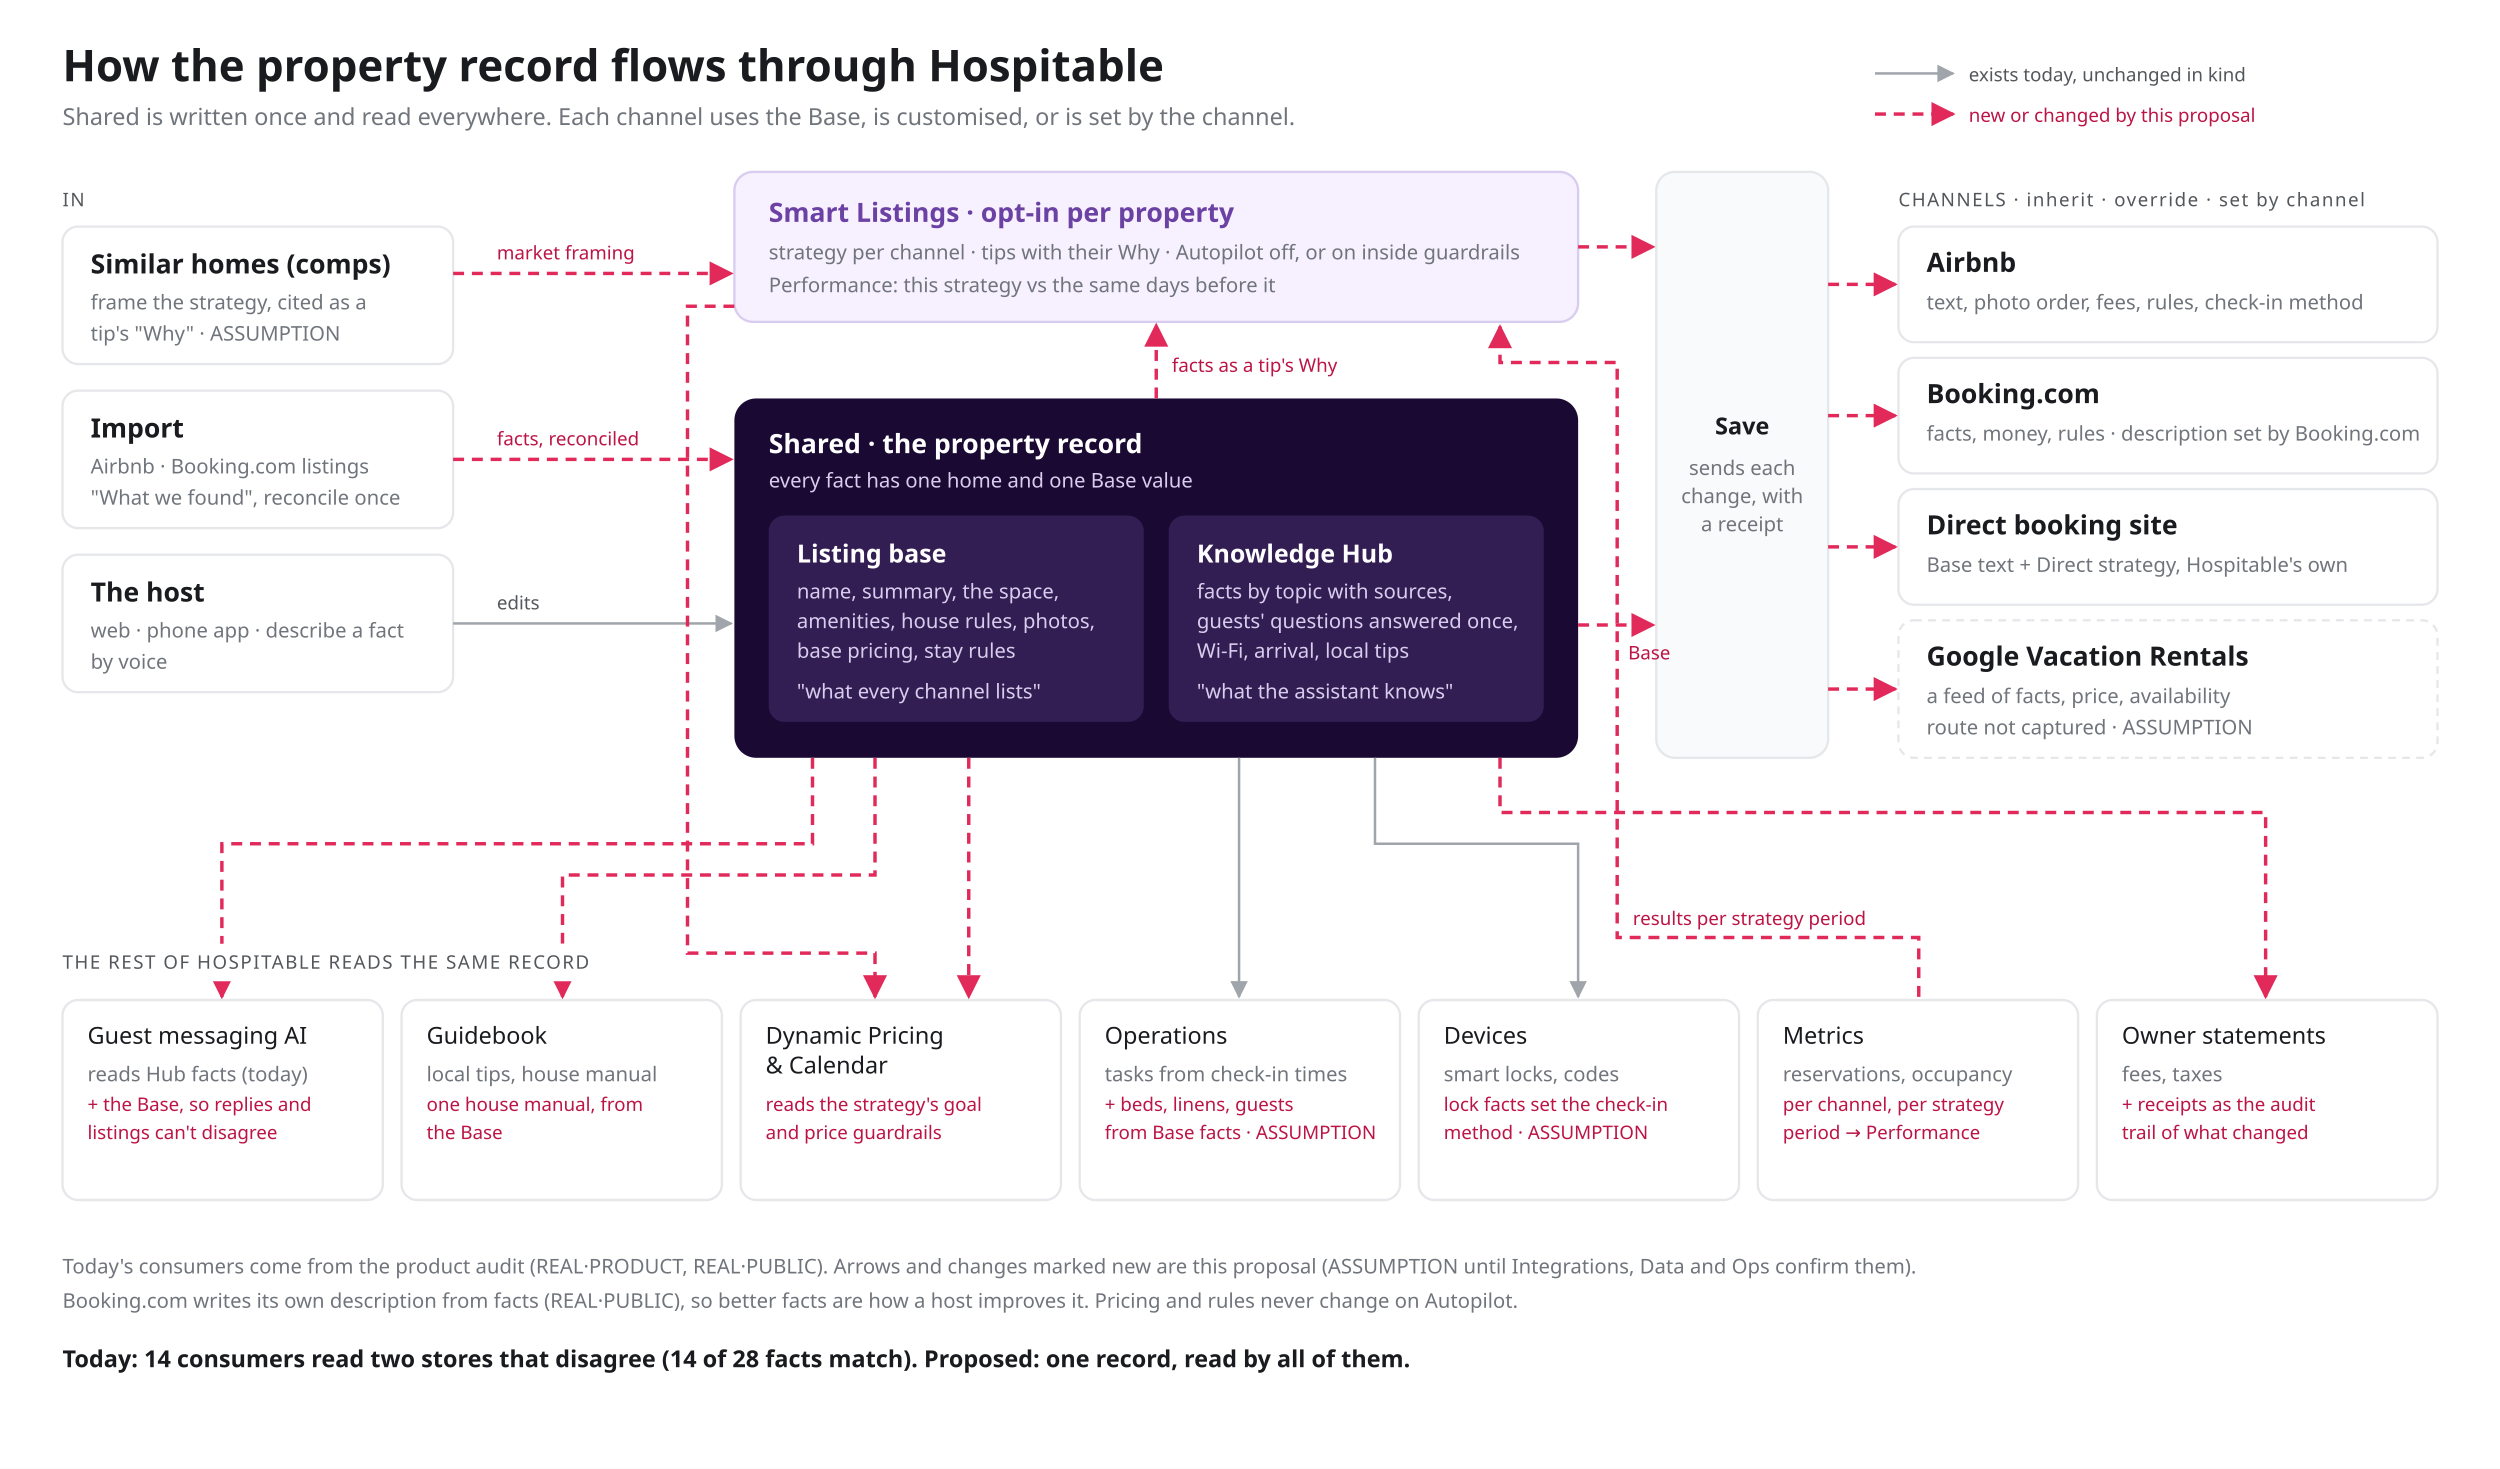
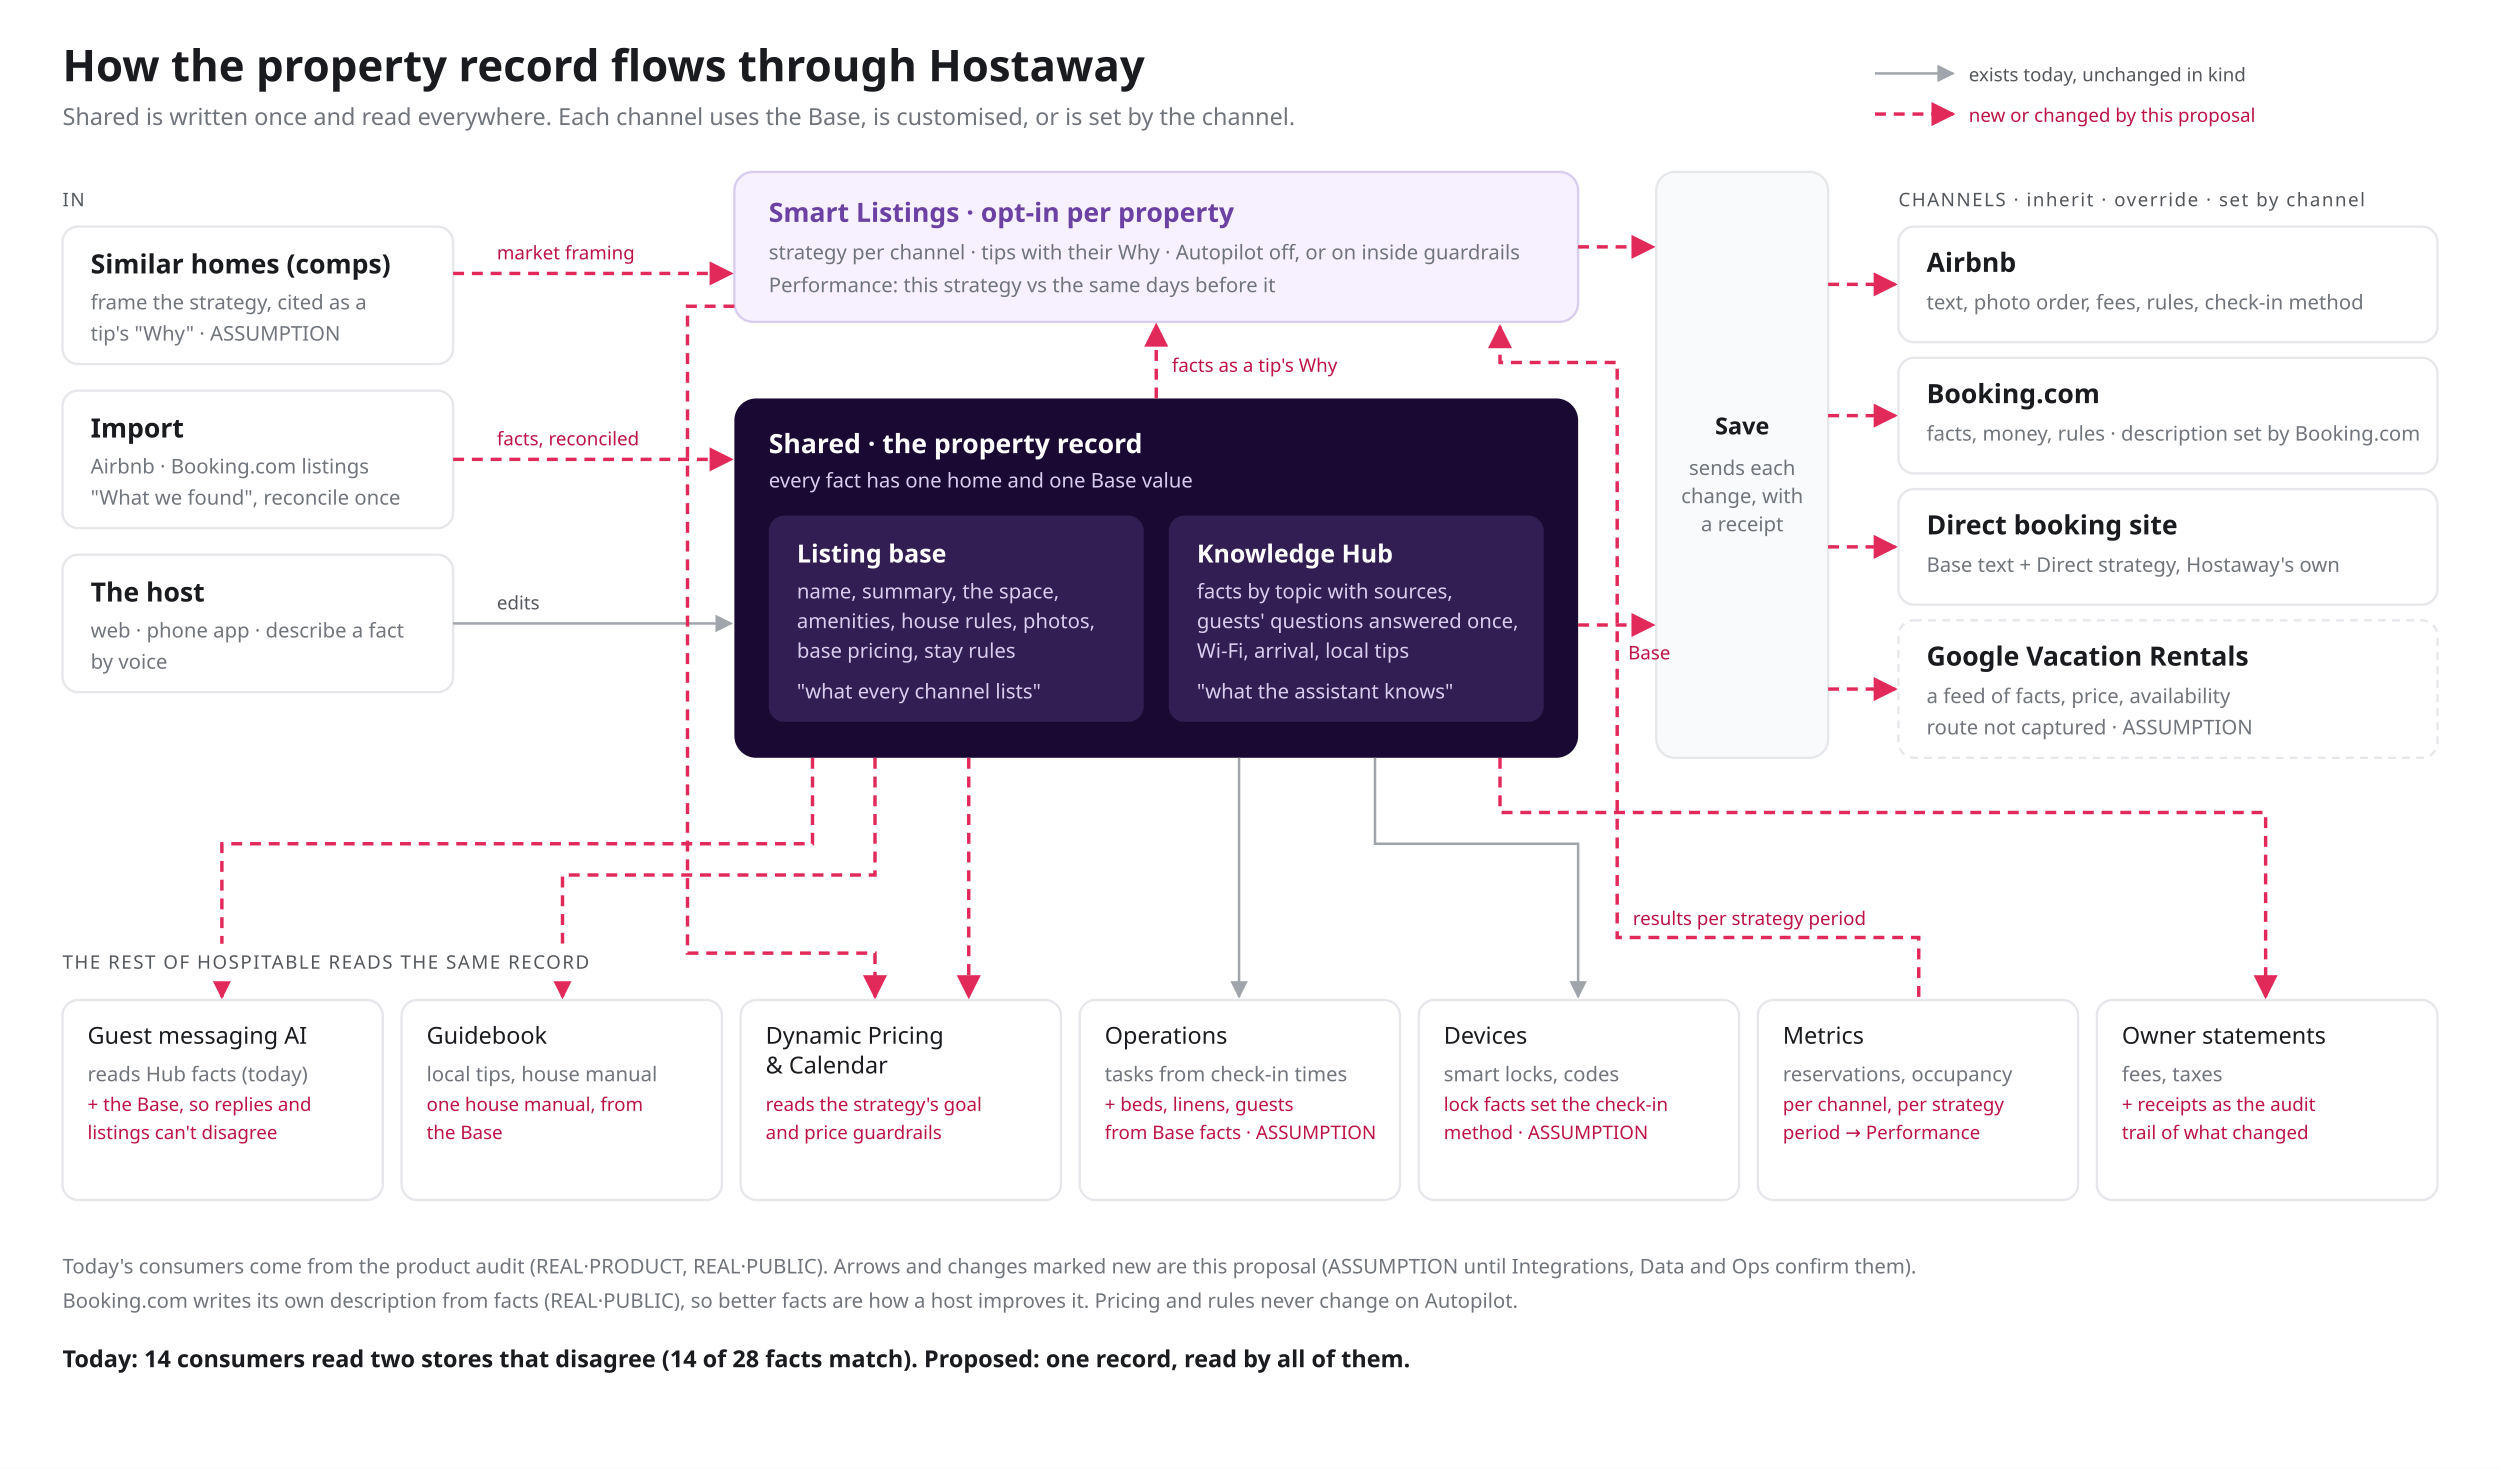
<svg xmlns="http://www.w3.org/2000/svg" viewBox="0 0 1600 940" width="1600" height="940" font-family="TT Norms, ui-sans-serif, system-ui, sans-serif">
  <defs>
    <style>
    @font-face { font-family: "TT Norms"; src: url("../../../ds/fonts/TTNorms-400.woff") format("woff"); font-weight: 400; }
    @font-face { font-family: "TT Norms"; src: url("../../../ds/fonts/TTNorms-500.woff") format("woff"); font-weight: 500; }
    @font-face { font-family: "TT Norms"; src: url("../../../ds/fonts/TTNorms-700.woff") format("woff"); font-weight: 700; }
    .t  { fill:#191b1f; font-size:15px; font-weight:500 }
    .h  { fill:#191b1f; font-size:17px; font-weight:700 }
    .s  { fill:#70747b; font-size:13px; font-weight:400 }
    .w  { fill:#ffffff; font-size:17px; font-weight:700 }
    .ws { fill:#d9cdef; font-size:13px; font-weight:400 }
    .lab{ fill:#53575b; font-size:12px; font-weight:500 }
    .new{ fill:#bc1445; font-size:12px; font-weight:500 }
    .box{ fill:#ffffff; stroke:#e6e7ea; stroke-width:1.5 }
    .old{ stroke:#a0a5ab; stroke-width:1.6; fill:none }
    .chg{ stroke:#e1295a; stroke-width:2.2; fill:none; stroke-dasharray:7 5 }
  </style>
    <marker id="ag" viewBox="0 0 10 10" refX="9" refY="5" markerWidth="7" markerHeight="7" orient="auto-start-reverse">
      <path d="M0,0 L10,5 L0,10 z" fill="#a0a5ab" />
    </marker>
    <marker id="ar" viewBox="0 0 10 10" refX="9" refY="5" markerWidth="7" markerHeight="7" orient="auto-start-reverse">
      <path d="M0,0 L10,5 L0,10 z" fill="#e1295a" />
    </marker>
  </defs>
  <rect width="1600" height="940" fill="#ffffff" />
-   <text x="40" y="52" style="fill:#191b1f;font-size:28px;font-weight:700">How the property record flows through Hospitable</text>
+   <text x="40" y="52" style="fill:#191b1f;font-size:28px;font-weight:700">How the property record flows through Hostaway</text>
  <text x="40" y="80" class="s" style="font-size:15px">Shared is written once and read everywhere. Each channel uses the Base, is customised, or is set by the channel.</text>
  <line x1="1200" y1="47" x2="1250" y2="47" class="old" marker-end="url(#ag)" />
  <text x="1260" y="52" class="lab">exists today, unchanged in kind</text>
  <line x1="1200" y1="73" x2="1250" y2="73" class="chg" marker-end="url(#ar)" />
  <text x="1260" y="78" class="new">new or changed by this proposal</text>
  <text x="40" y="132" class="lab" style="letter-spacing:.08em">IN</text>
  <rect x="40" y="145" width="250" height="88" rx="10" class="box" />
  <text x="58" y="175" class="h">Similar homes (comps)</text>
  <text x="58" y="198" class="s">frame the strategy, cited as a</text>
  <text x="58" y="218" class="s">tip's "Why" · ASSUMPTION</text>
  <rect x="40" y="250" width="250" height="88" rx="10" class="box" />
  <text x="58" y="280" class="h">Import</text>
  <text x="58" y="303" class="s">Airbnb · Booking.com listings</text>
  <text x="58" y="323" class="s">"What we found", reconcile once</text>
  <rect x="40" y="355" width="250" height="88" rx="10" class="box" />
  <text x="58" y="385" class="h">The host</text>
  <text x="58" y="408" class="s">web · phone app · describe a fact</text>
  <text x="58" y="428" class="s">by voice</text>
  <rect x="470" y="110" width="540" height="96" rx="12" fill="#f6f0ff" stroke="#d9cdef" stroke-width="1.5" />
  <text x="492" y="142" style="fill:#6b41a4;font-size:17px;font-weight:700">Smart Listings · opt-in per property</text>
  <text x="492" y="166" class="s">strategy per channel · tips with their Why · Autopilot off, or on inside guardrails</text>
  <text x="492" y="187" class="s">Performance: this strategy vs the same days before it</text>
  <rect x="470" y="255" width="540" height="230" rx="14" fill="#1a0a33" />
  <text x="492" y="290" class="w">Shared · the property record</text>
  <text x="492" y="312" class="ws">every fact has one home and one Base value</text>
  <rect x="492" y="330" width="240" height="132" rx="10" fill="#321e52" />
  <text x="510" y="360" class="w" style="font-size:16px">Listing base</text>
  <text x="510" y="383" class="ws">name, summary, the space,</text>
  <text x="510" y="402" class="ws">amenities, house rules, photos,</text>
  <text x="510" y="421" class="ws">base pricing, stay rules</text>
  <text x="510" y="447" class="ws">"what every channel lists"</text>
  <rect x="748" y="330" width="240" height="132" rx="10" fill="#321e52" />
  <text x="766" y="360" class="w" style="font-size:16px">Knowledge Hub</text>
  <text x="766" y="383" class="ws">facts by topic with sources,</text>
  <text x="766" y="402" class="ws">guests' questions answered once,</text>
  <text x="766" y="421" class="ws">Wi-Fi, arrival, local tips</text>
  <text x="766" y="447" class="ws">"what the assistant knows"</text>
  <rect x="1060" y="110" width="110" height="375" rx="12" fill="#f9fafb" stroke="#e6e7ea" stroke-width="1.5" />
  <text x="1115" y="278" text-anchor="middle" class="h" style="font-size:15px">Save</text>
  <text x="1115" y="304" text-anchor="middle" class="s">sends each</text>
  <text x="1115" y="322" text-anchor="middle" class="s">change, with</text>
  <text x="1115" y="340" text-anchor="middle" class="s">a receipt</text>
  <text x="1115" y="350" text-anchor="middle" class="s" />
  <text x="1215" y="132" class="lab" style="letter-spacing:.08em">CHANNELS · inherit · override · set by channel</text>
  <rect x="1215" y="145" width="345" height="74" rx="10" class="box" />
  <text x="1233" y="174" class="h">Airbnb</text>
  <text x="1233" y="198" class="s">text, photo order, fees, rules, check-in method</text>
  <rect x="1215" y="229" width="345" height="74" rx="10" class="box" />
  <text x="1233" y="258" class="h">Booking.com</text>
  <text x="1233" y="282" class="s">facts, money, rules · description set by Booking.com</text>
  <rect x="1215" y="313" width="345" height="74" rx="10" class="box" />
  <text x="1233" y="342" class="h">Direct booking site</text>
-   <text x="1233" y="366" class="s">Base text + Direct strategy, Hospitable's own</text>
+   <text x="1233" y="366" class="s">Base text + Direct strategy, Hostaway's own</text>
  <rect x="1215" y="397" width="345" height="88" rx="10" class="box" style="stroke-dasharray:5 4" />
  <text x="1233" y="426" class="h">Google Vacation Rentals</text>
  <text x="1233" y="450" class="s">a feed of facts, price, availability</text>
  <text x="1233" y="470" class="s">route not captured · ASSUMPTION</text>
  <path d="M290 175 L468 175" class="chg" marker-end="url(#ar)" />
  <text x="318" y="166" class="new">market framing</text>
  <path d="M290 294 L468 294" class="chg" marker-end="url(#ar)" />
  <text x="318" y="285" class="new">facts, reconciled</text>
  <path d="M290 399 L468 399" class="old" marker-end="url(#ag)" />
  <text x="318" y="390" class="lab">edits</text>
  <path d="M740 255 L740 208" class="chg" marker-end="url(#ar)" />
  <text x="750" y="238" class="new">facts as a tip's Why</text>
  <path d="M1010 158 L1058 158" class="chg" marker-end="url(#ar)" />
  <path d="M1010 400 L1058 400" class="chg" marker-end="url(#ar)" />
  <text x="1042" y="422" class="new">Base</text>
  <path d="M1170 182 L1213 182" class="chg" marker-end="url(#ar)" />
  <path d="M1170 266 L1213 266" class="chg" marker-end="url(#ar)" />
  <path d="M1170 350 L1213 350" class="chg" marker-end="url(#ar)" />
  <path d="M1170 441 L1213 441" class="chg" marker-end="url(#ar)" />
  <g>
    <rect x="40" y="640" width="205" height="128" rx="10" class="box" />
    <text x="56" y="668" class="t">Guest messaging AI</text>
    <text x="56" y="692" class="s">reads Hub facts (today)</text>
    <text x="56" y="711" class="new">+ the Base, so replies and</text>
    <text x="56" y="729" class="new">listings can't disagree</text>
    <rect x="257" y="640" width="205" height="128" rx="10" class="box" />
    <text x="273" y="668" class="t">Guidebook</text>
    <text x="273" y="692" class="s">local tips, house manual</text>
    <text x="273" y="711" class="new">one house manual, from</text>
    <text x="273" y="729" class="new">the Base</text>
    <rect x="474" y="640" width="205" height="128" rx="10" class="box" />
    <text x="490" y="668" class="t">Dynamic Pricing</text>
    <text x="490" y="687" class="t">&amp; Calendar</text>
    <text x="490" y="711" class="new">reads the strategy's goal</text>
    <text x="490" y="729" class="new">and price guardrails</text>
    <rect x="691" y="640" width="205" height="128" rx="10" class="box" />
    <text x="707" y="668" class="t">Operations</text>
    <text x="707" y="692" class="s">tasks from check-in times</text>
    <text x="707" y="711" class="new">+ beds, linens, guests</text>
    <text x="707" y="729" class="new">from Base facts · ASSUMPTION</text>
    <rect x="908" y="640" width="205" height="128" rx="10" class="box" />
    <text x="924" y="668" class="t">Devices</text>
    <text x="924" y="692" class="s">smart locks, codes</text>
    <text x="924" y="711" class="new">lock facts set the check-in</text>
    <text x="924" y="729" class="new">method · ASSUMPTION</text>
    <rect x="1125" y="640" width="205" height="128" rx="10" class="box" />
    <text x="1141" y="668" class="t">Metrics</text>
    <text x="1141" y="692" class="s">reservations, occupancy</text>
    <text x="1141" y="711" class="new">per channel, per strategy</text>
    <text x="1141" y="729" class="new">period → Performance</text>
    <rect x="1342" y="640" width="218" height="128" rx="10" class="box" />
    <text x="1358" y="668" class="t">Owner statements</text>
    <text x="1358" y="692" class="s">fees, taxes</text>
    <text x="1358" y="711" class="new">+ receipts as the audit</text>
    <text x="1358" y="729" class="new">trail of what changed</text>
  </g>
  <path d="M520 485 V540 H142 V638" class="chg" marker-end="url(#ar)" />
  <path d="M560 485 V560 H360 V638" class="chg" marker-end="url(#ar)" />
  <path d="M620 485 V638" class="chg" marker-end="url(#ar)" />
  <path d="M793 485 V638" class="old" marker-end="url(#ag)" />
  <path d="M880 485 V540 H1010 V638" class="old" marker-end="url(#ag)" />
  <path d="M960 485 V520 H1450 V638" class="chg" marker-end="url(#ar)" />
  <path d="M470 196 H440 V610 H560 V638" class="chg" marker-end="url(#ar)" />
  <path d="M1228 638 V600 H1035 V232 H960 V209" class="chg" marker-end="url(#ar)" />
  <text x="1045" y="592" class="new">results per strategy period</text>
  <rect x="34" y="604" width="380" height="24" fill="#ffffff" />
  <text x="40" y="620" class="lab" style="letter-spacing:.08em">THE REST OF HOSPITABLE READS THE SAME RECORD</text>
  <text x="40" y="815" class="s">Today's consumers come from the product audit (REAL·PRODUCT, REAL·PUBLIC). Arrows and changes marked new are this proposal (ASSUMPTION until Integrations, Data and Ops confirm them).</text>
  <text x="40" y="837" class="s">Booking.com writes its own description from facts (REAL·PUBLIC), so better facts are how a host improves it. Pricing and rules never change on Autopilot.</text>
  <text x="40" y="875" style="fill:#191b1f;font-size:15px;font-weight:700">Today: 14 consumers read two stores that disagree (14 of 28 facts match). Proposed: one record, read by all of them.</text>
</svg>
